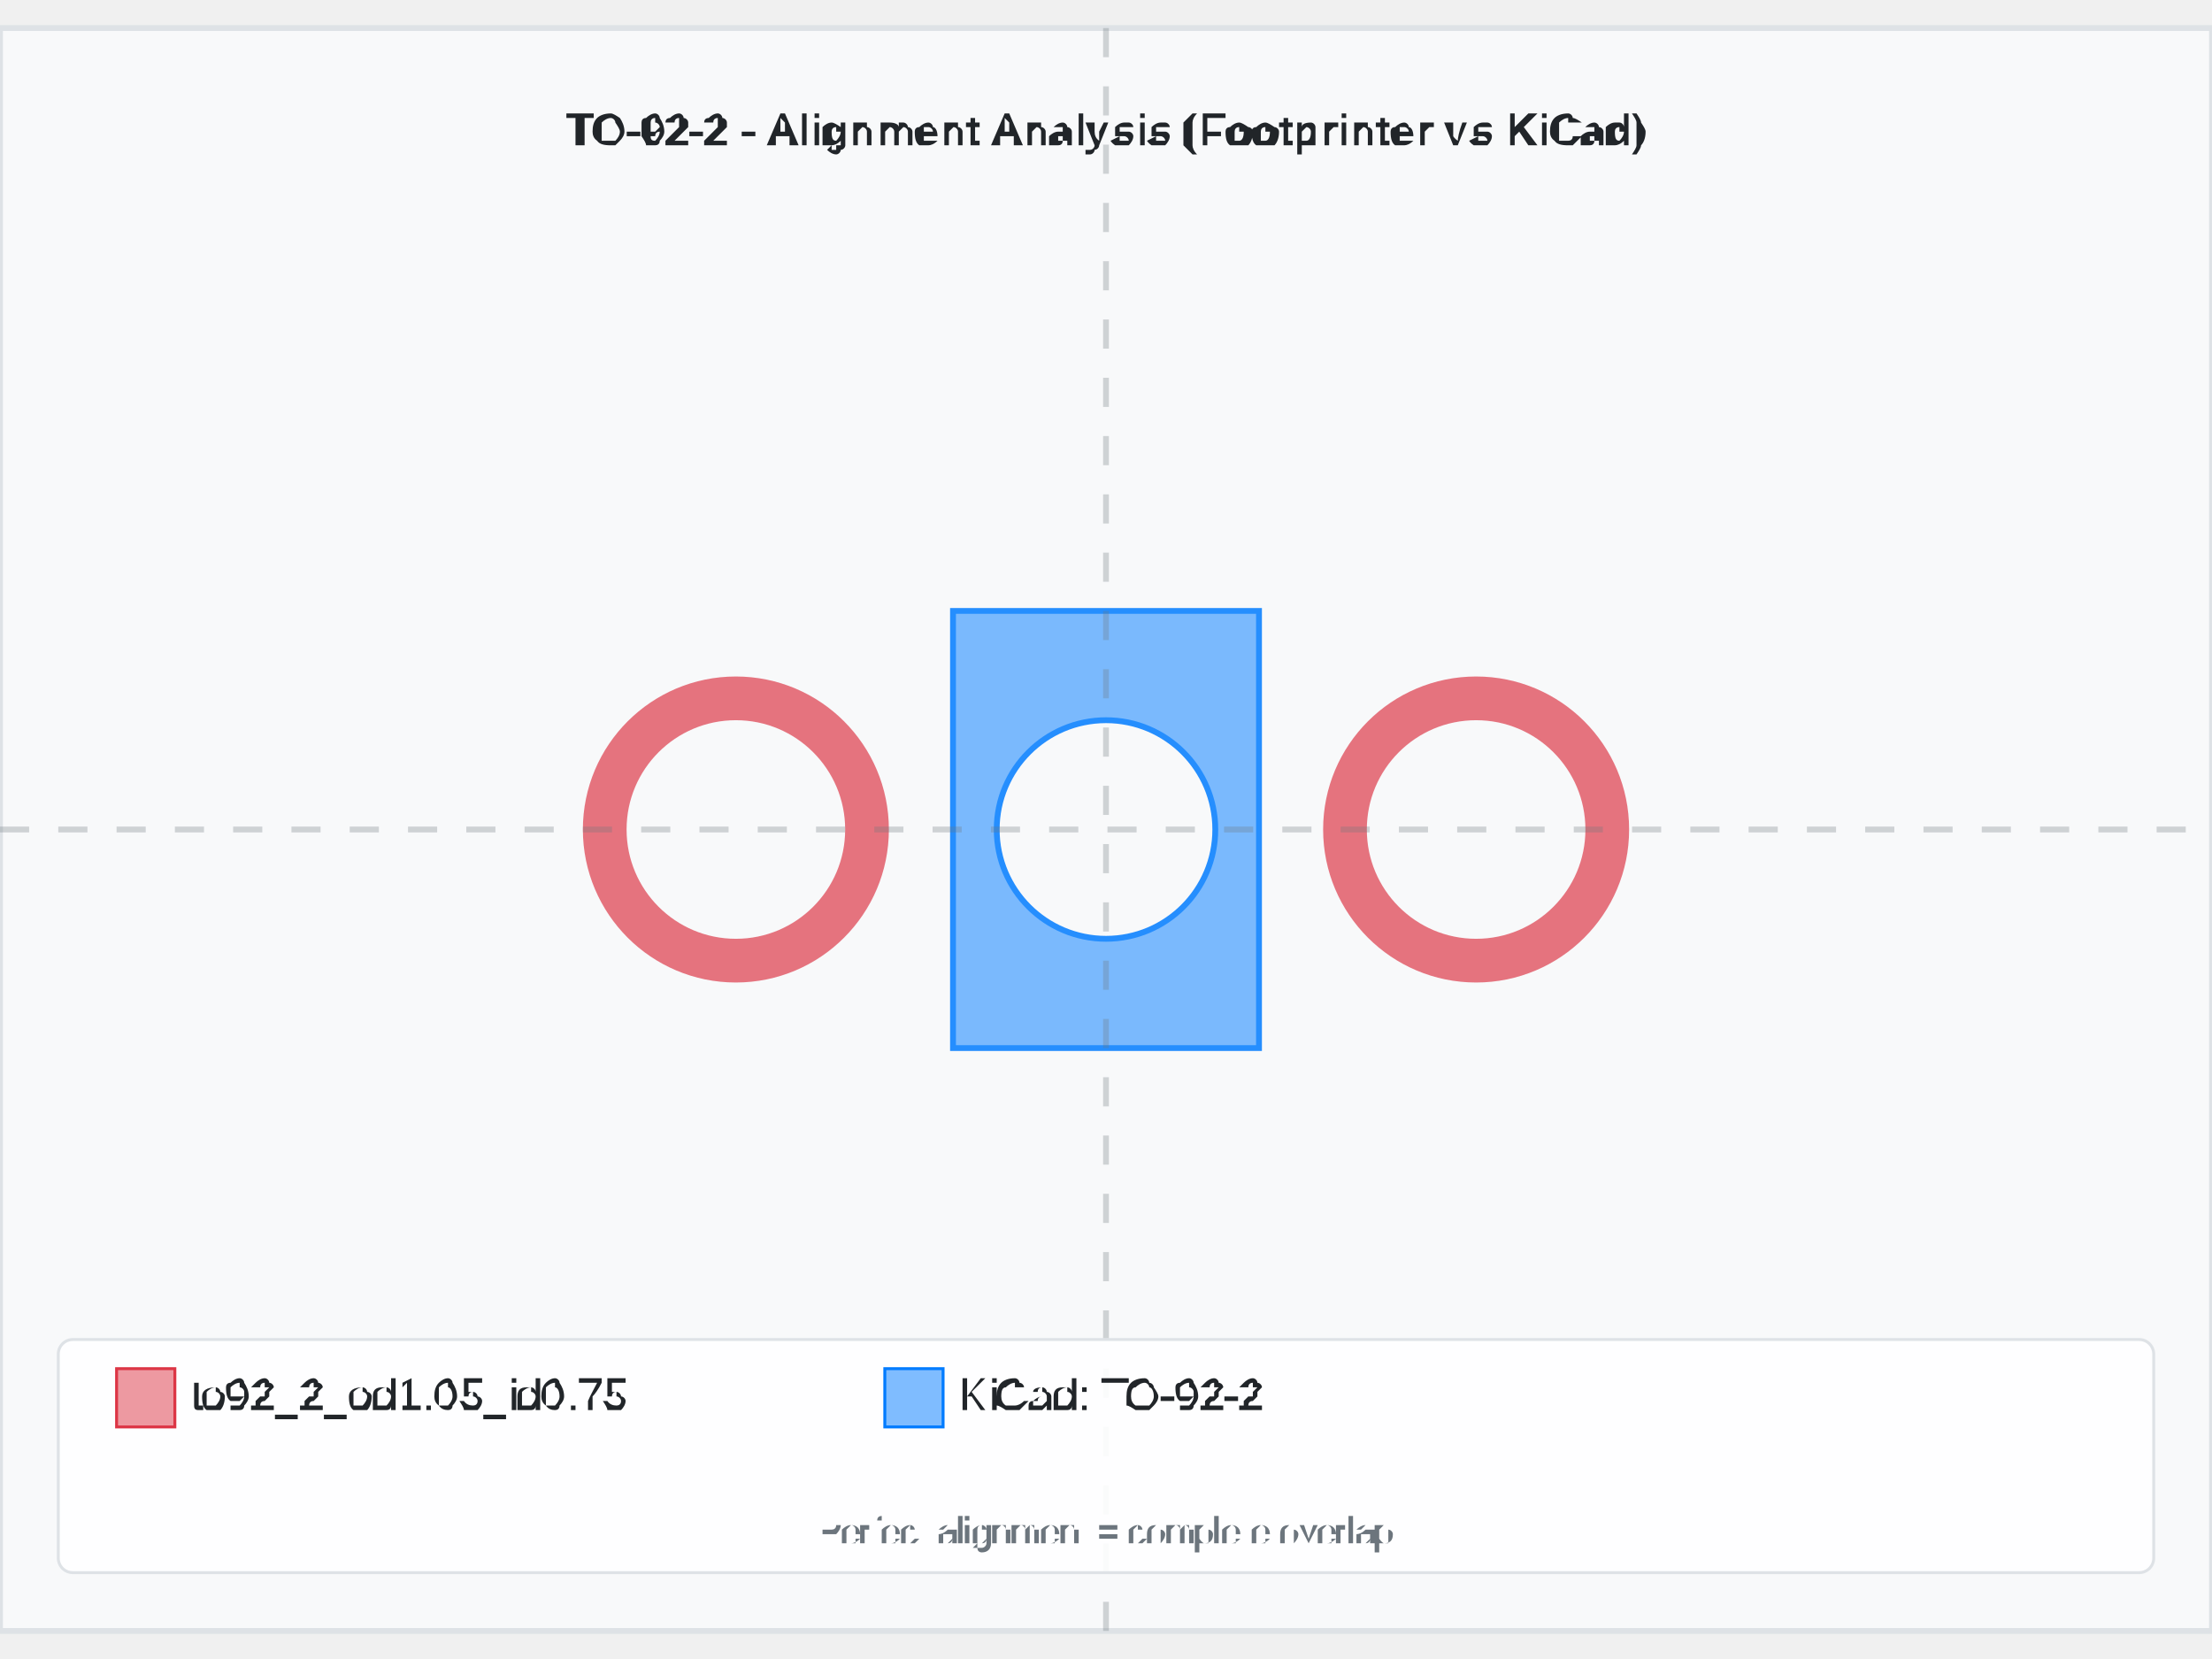
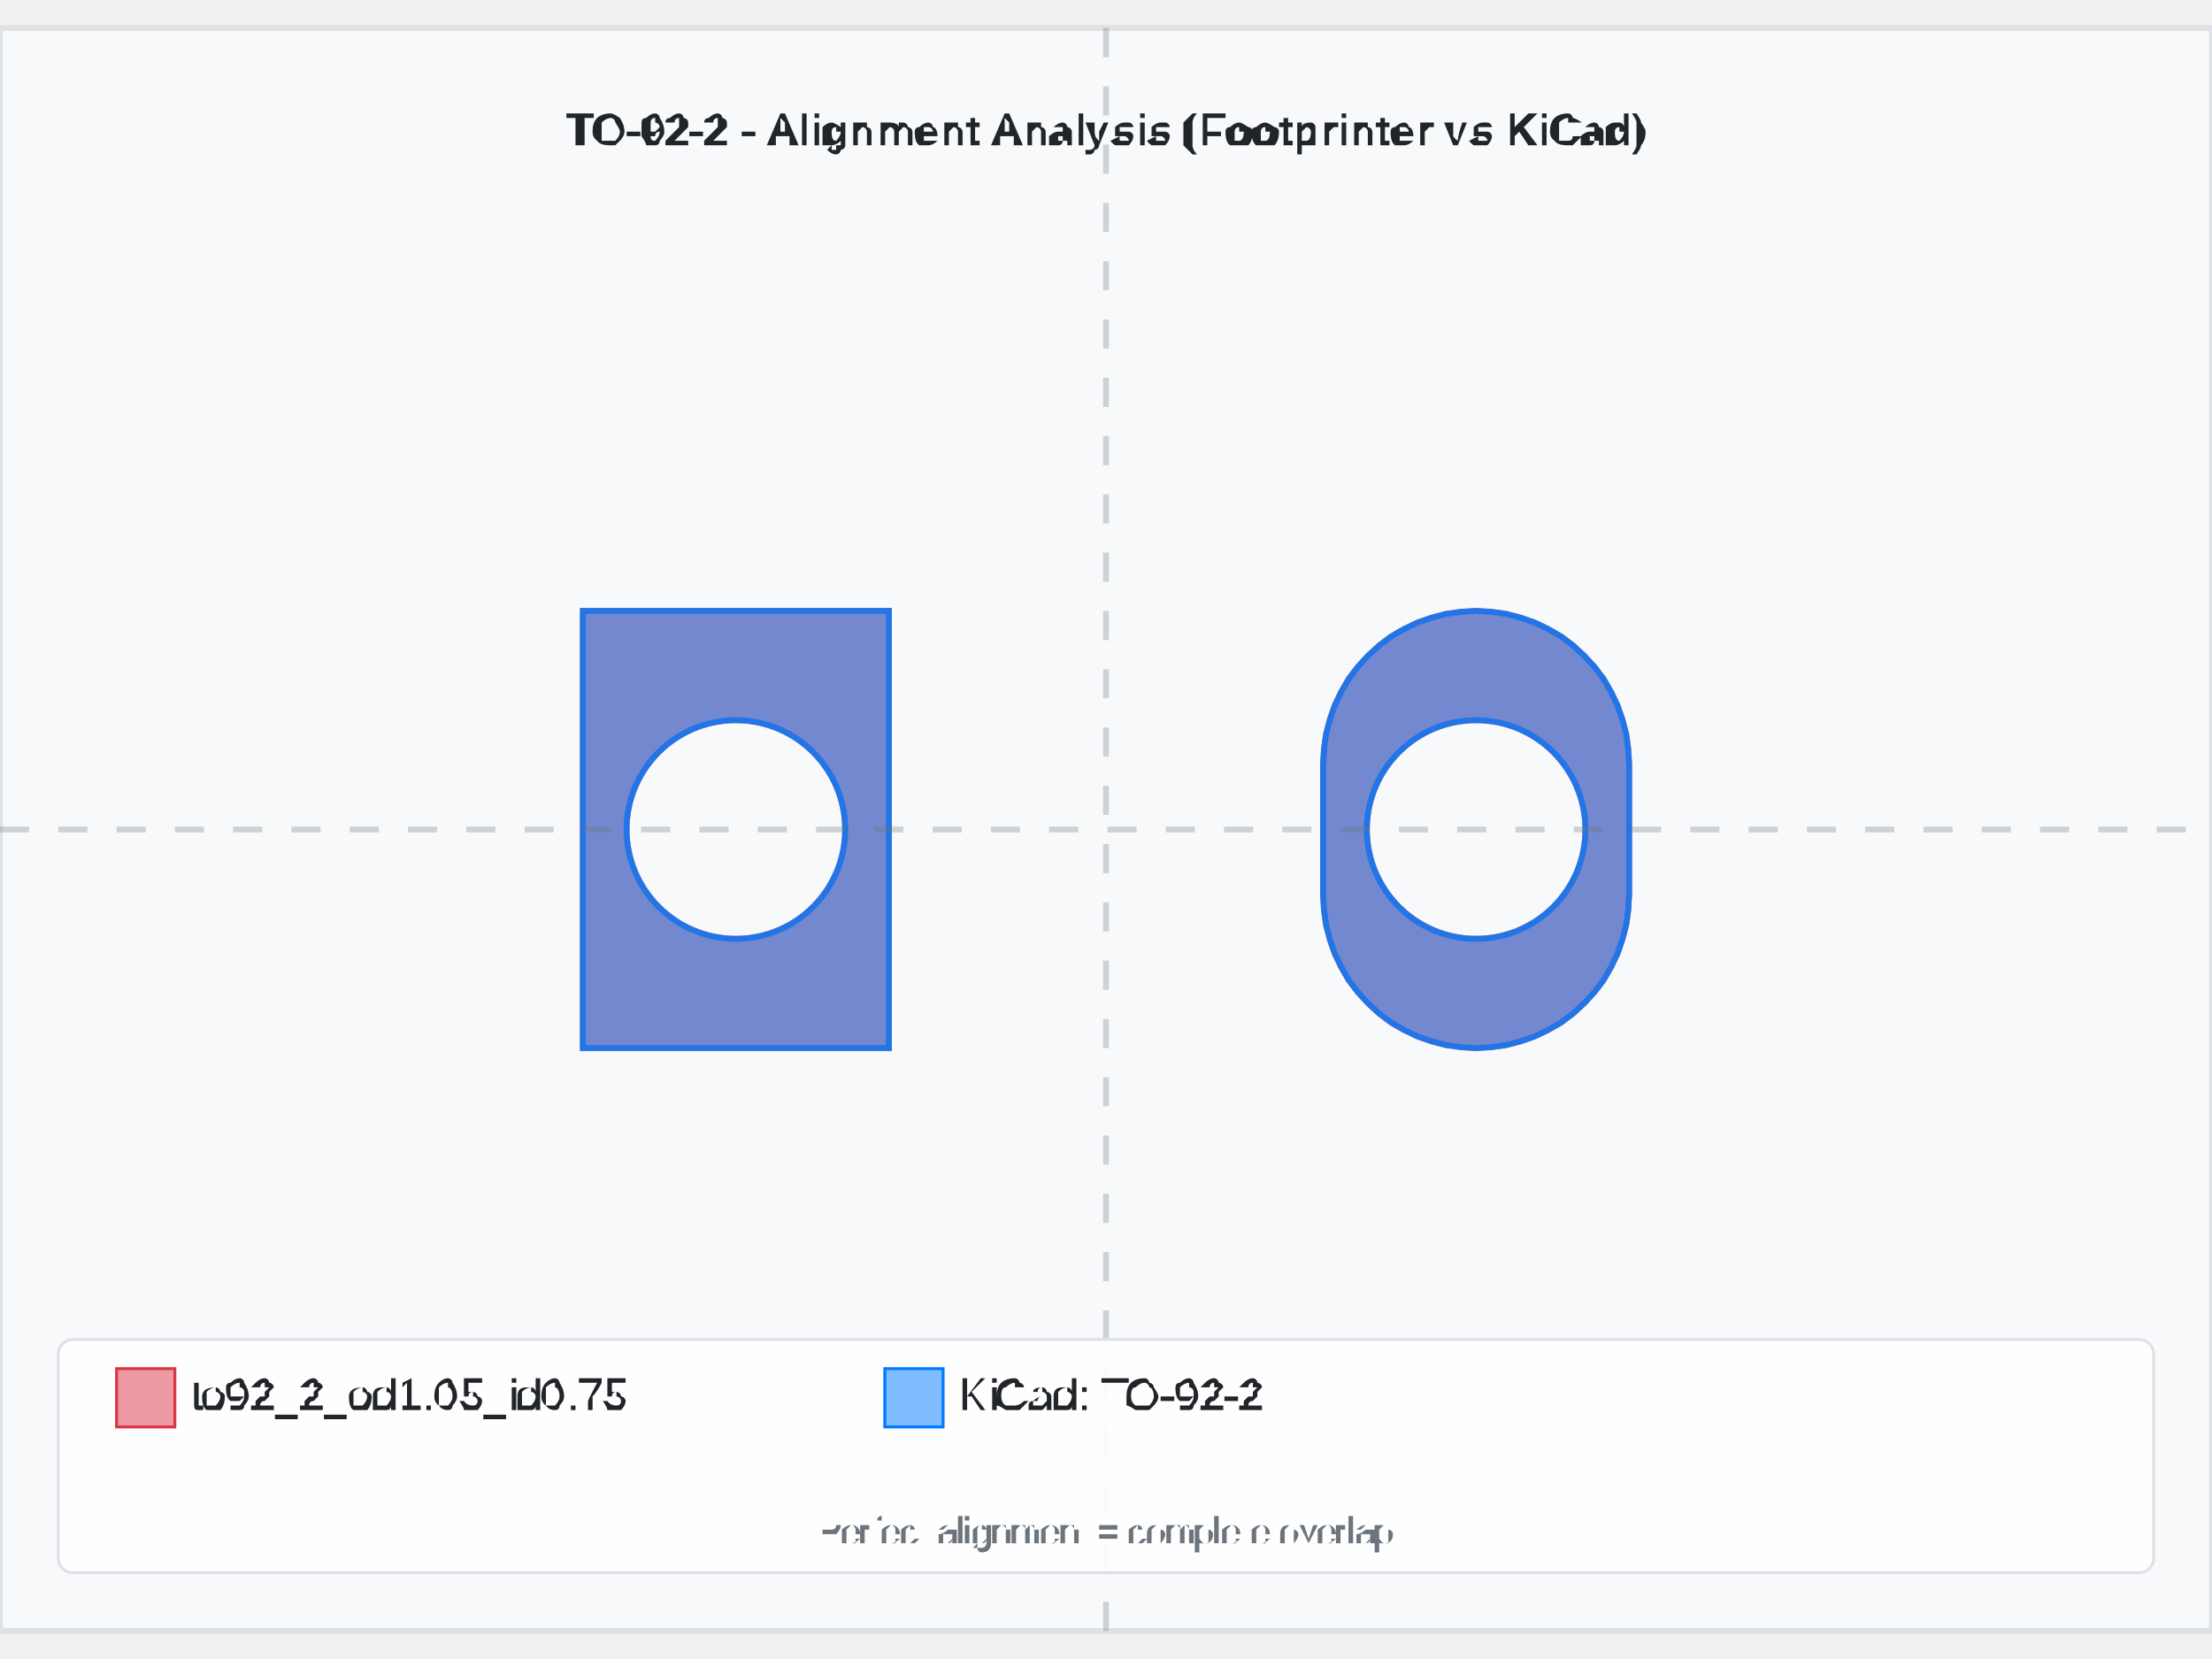
<svg xmlns="http://www.w3.org/2000/svg" width="800" height="600" viewBox="-3.795 -2.75 7.59 5.5">
  <rect x="-3.795" y="-2.75" width="7.59" height="5.5" fill="#f8f9fa" stroke="#dee2e6" stroke-width="0.02" />
-   <text x="0" y="-2.35" text-anchor="middle" font-family="Arial, sans-serif" font-size="0.15" font-weight="bold" fill="#212529">TO-92-2 - Alignment Analysis (Footprinter vs KiCad)</text>
+   <text x="4.440892098500626e-16" y="-2.35" text-anchor="middle" font-family="Arial, sans-serif" font-size="0.15" font-weight="bold" fill="#212529">TO-92-2 - Alignment Analysis (Footprinter vs KiCad)</text>
  <g id="footprint-a" opacity="0.85">
-     <circle cx="-1.27" cy="0" r="0.45" fill="none" stroke="#dc3545" stroke-width="0.15" opacity="0.8" />
-     <circle cx="1.27" cy="0" r="0.45" fill="none" stroke="#dc3545" stroke-width="0.15" opacity="0.8" />
+     <path d="M-1.795,-0.75 L-0.745,-0.75 L-0.745,0.75 L-1.795,0.75 L-1.795,-0.75 zM-1.645,4.592425496802574e-17 A0.375,0.375 0 0,1 -0.895,-9.184850993605148e-17                     A0.375,0.375 0 0,1 -1.645,1.3777276490407724e-16 z" fill="#dc3545" stroke="#dc3545" stroke-width="0.02" fill-opacity="0.6" fill-rule="evenodd" />
+     <path d="M1.795,0.225 L1.792,0.276 L1.785,0.327 L1.772,0.377 L1.755,0.426 L1.733,0.472 L1.707,0.517 L1.676,0.558 L1.641,0.596 L1.603,0.631 L1.562,0.662 L1.517,0.688 L1.471,0.71 L1.422,0.727 L1.372,0.74 L1.321,0.747 L1.27,0.75 L1.219,0.747 L1.168,0.74 L1.118,0.727 L1.069,0.71 L1.023,0.688 L0.978,0.662 L0.937,0.631 L0.899,0.596 L0.864,0.558 L0.833,0.517 L0.807,0.472 L0.785,0.426 L0.768,0.377 L0.755,0.327 L0.748,0.276 L0.745,0.225 L0.745,-0.225 L0.748,-0.276 L0.755,-0.327 L0.768,-0.377 L0.785,-0.426 L0.807,-0.472 L0.833,-0.517 L0.864,-0.558 L0.899,-0.596 L0.937,-0.631 L0.978,-0.662 L1.023,-0.688 L1.069,-0.71 L1.118,-0.727 L1.168,-0.74 L1.219,-0.747 L1.27,-0.75 L1.321,-0.747 L1.372,-0.74 L1.422,-0.727 L1.471,-0.71 L1.517,-0.688 L1.562,-0.662 L1.603,-0.631 L1.641,-0.596 L1.676,-0.558 L1.707,-0.517 L1.733,-0.472 L1.755,-0.426 L1.772,-0.377 L1.785,-0.327 L1.792,-0.276 L1.795,-0.225 L1.795,0.225 zM0.895,-1.2060919872574765e-16 A0.375,0.375 0 0,1 1.645,-9.184850993605146e-17                     A0.375,0.375 0 0,1 0.895,1.3777276490407714e-16 z" fill="#dc3545" stroke="#dc3545" stroke-width="0.02" fill-opacity="0.6" fill-rule="evenodd" />
  </g>
  <g id="footprint-b" opacity="0.85">
-     <path d="M-0.525,-0.75 L0.525,-0.75 L0.525,0.75 L-0.525,0.75 L-0.525,-0.75 zM-0.375,4.592425496802574e-17 A0.375,0.375 0 0,1 0.375,-9.184850993605148e-17                     A0.375,0.375 0 0,1 -0.375,1.3777276490407724e-16 z" fill="#007bff" stroke="#007bff" stroke-width="0.02" fill-opacity="0.6" fill-rule="evenodd" />
+     <path d="M-1.795,-0.75 L-0.745,-0.75 L-0.745,0.75 L-1.795,0.75 L-1.795,-0.75 zM-1.645,4.5924254968025755e-17 A0.375,0.375 0 0,1 -0.895,-9.184850993605151e-17                     A0.375,0.375 0 0,1 -1.645,1.377727649040772e-16 z" fill="#007bff" stroke="#007bff" stroke-width="0.02" fill-opacity="0.6" fill-rule="evenodd" />
+     <path d="M1.795,0.225 L1.792,0.276 L1.785,0.327 L1.772,0.377 L1.755,0.426 L1.733,0.472 L1.707,0.517 L1.676,0.558 L1.641,0.596 L1.603,0.631 L1.562,0.662 L1.517,0.688 L1.471,0.71 L1.422,0.727 L1.372,0.74 L1.321,0.747 L1.27,0.75 L1.219,0.747 L1.168,0.74 L1.118,0.727 L1.069,0.71 L1.023,0.688 L0.978,0.662 L0.937,0.631 L0.899,0.596 L0.864,0.558 L0.833,0.517 L0.807,0.472 L0.785,0.426 L0.768,0.377 L0.755,0.327 L0.748,0.276 L0.745,0.225 L0.745,-0.225 L0.748,-0.276 L0.755,-0.327 L0.768,-0.377 L0.785,-0.426 L0.807,-0.472 L0.833,-0.517 L0.864,-0.558 L0.899,-0.596 L0.937,-0.631 L0.978,-0.662 L1.023,-0.688 L1.069,-0.71 L1.118,-0.727 L1.168,-0.74 L1.219,-0.747 L1.27,-0.75 L1.321,-0.747 L1.372,-0.74 L1.422,-0.727 L1.471,-0.71 L1.517,-0.688 L1.562,-0.662 L1.603,-0.631 L1.641,-0.596 L1.676,-0.558 L1.707,-0.517 L1.733,-0.472 L1.755,-0.426 L1.772,-0.377 L1.785,-0.327 L1.792,-0.276 L1.795,-0.225 L1.795,0.225 zM0.895,4.5924254968025755e-17 A0.375,0.375 0 0,1 1.645,-9.184850993605151e-17                     A0.375,0.375 0 0,1 0.895,1.3777276490407724e-16 z" fill="#007bff" stroke="#007bff" stroke-width="0.02" fill-opacity="0.6" fill-rule="evenodd" />
  </g>
  <g id="alignment-guides" opacity="0.3">
-     <line x1="0" y1="-2.75" x2="0" y2="2.75" stroke="#6c757d" stroke-width="0.02" stroke-dasharray="0.1,0.1" />
+     <line x1="4.440892098500626e-16" y1="-2.75" x2="4.440892098500626e-16" y2="2.75" stroke="#6c757d" stroke-width="0.02" stroke-dasharray="0.1,0.1" />
    <line x1="-3.795" y1="0" x2="3.795" y2="0" stroke="#6c757d" stroke-width="0.02" stroke-dasharray="0.1,0.1" />
  </g>
  <g font-family="Arial, sans-serif" font-size="0.15">
    <rect x="-3.595" y="1.75" width="7.19" height="0.8" fill="white" fill-opacity="0.9" stroke="#dee2e6" stroke-width="0.01" rx="0.05" />
    <rect x="-3.395" y="1.85" width="0.2" height="0.2" fill="#dc3545" fill-opacity="0.5" stroke="#dc3545" stroke-width="0.01" />
    <text x="-3.145" y="1.95" fill="#212529" font-weight="500" dominant-baseline="middle">to92_2_od1.05_id0.75</text>
    <rect x="-0.759" y="1.85" width="0.2" height="0.2" fill="#007bff" fill-opacity="0.5" stroke="#007bff" stroke-width="0.01" />
    <text x="-0.509" y="1.95" fill="#212529" font-weight="500" dominant-baseline="middle">KiCad: TO-92-2</text>
-     <text x="0" y="2.45" text-anchor="middle" fill="#6c757d" font-size="0.12">Perfect alignment = complete overlap</text>
+     <text x="4.440892098500626e-16" y="2.45" text-anchor="middle" fill="#6c757d" font-size="0.12">Perfect alignment = complete overlap</text>
  </g>
</svg>
